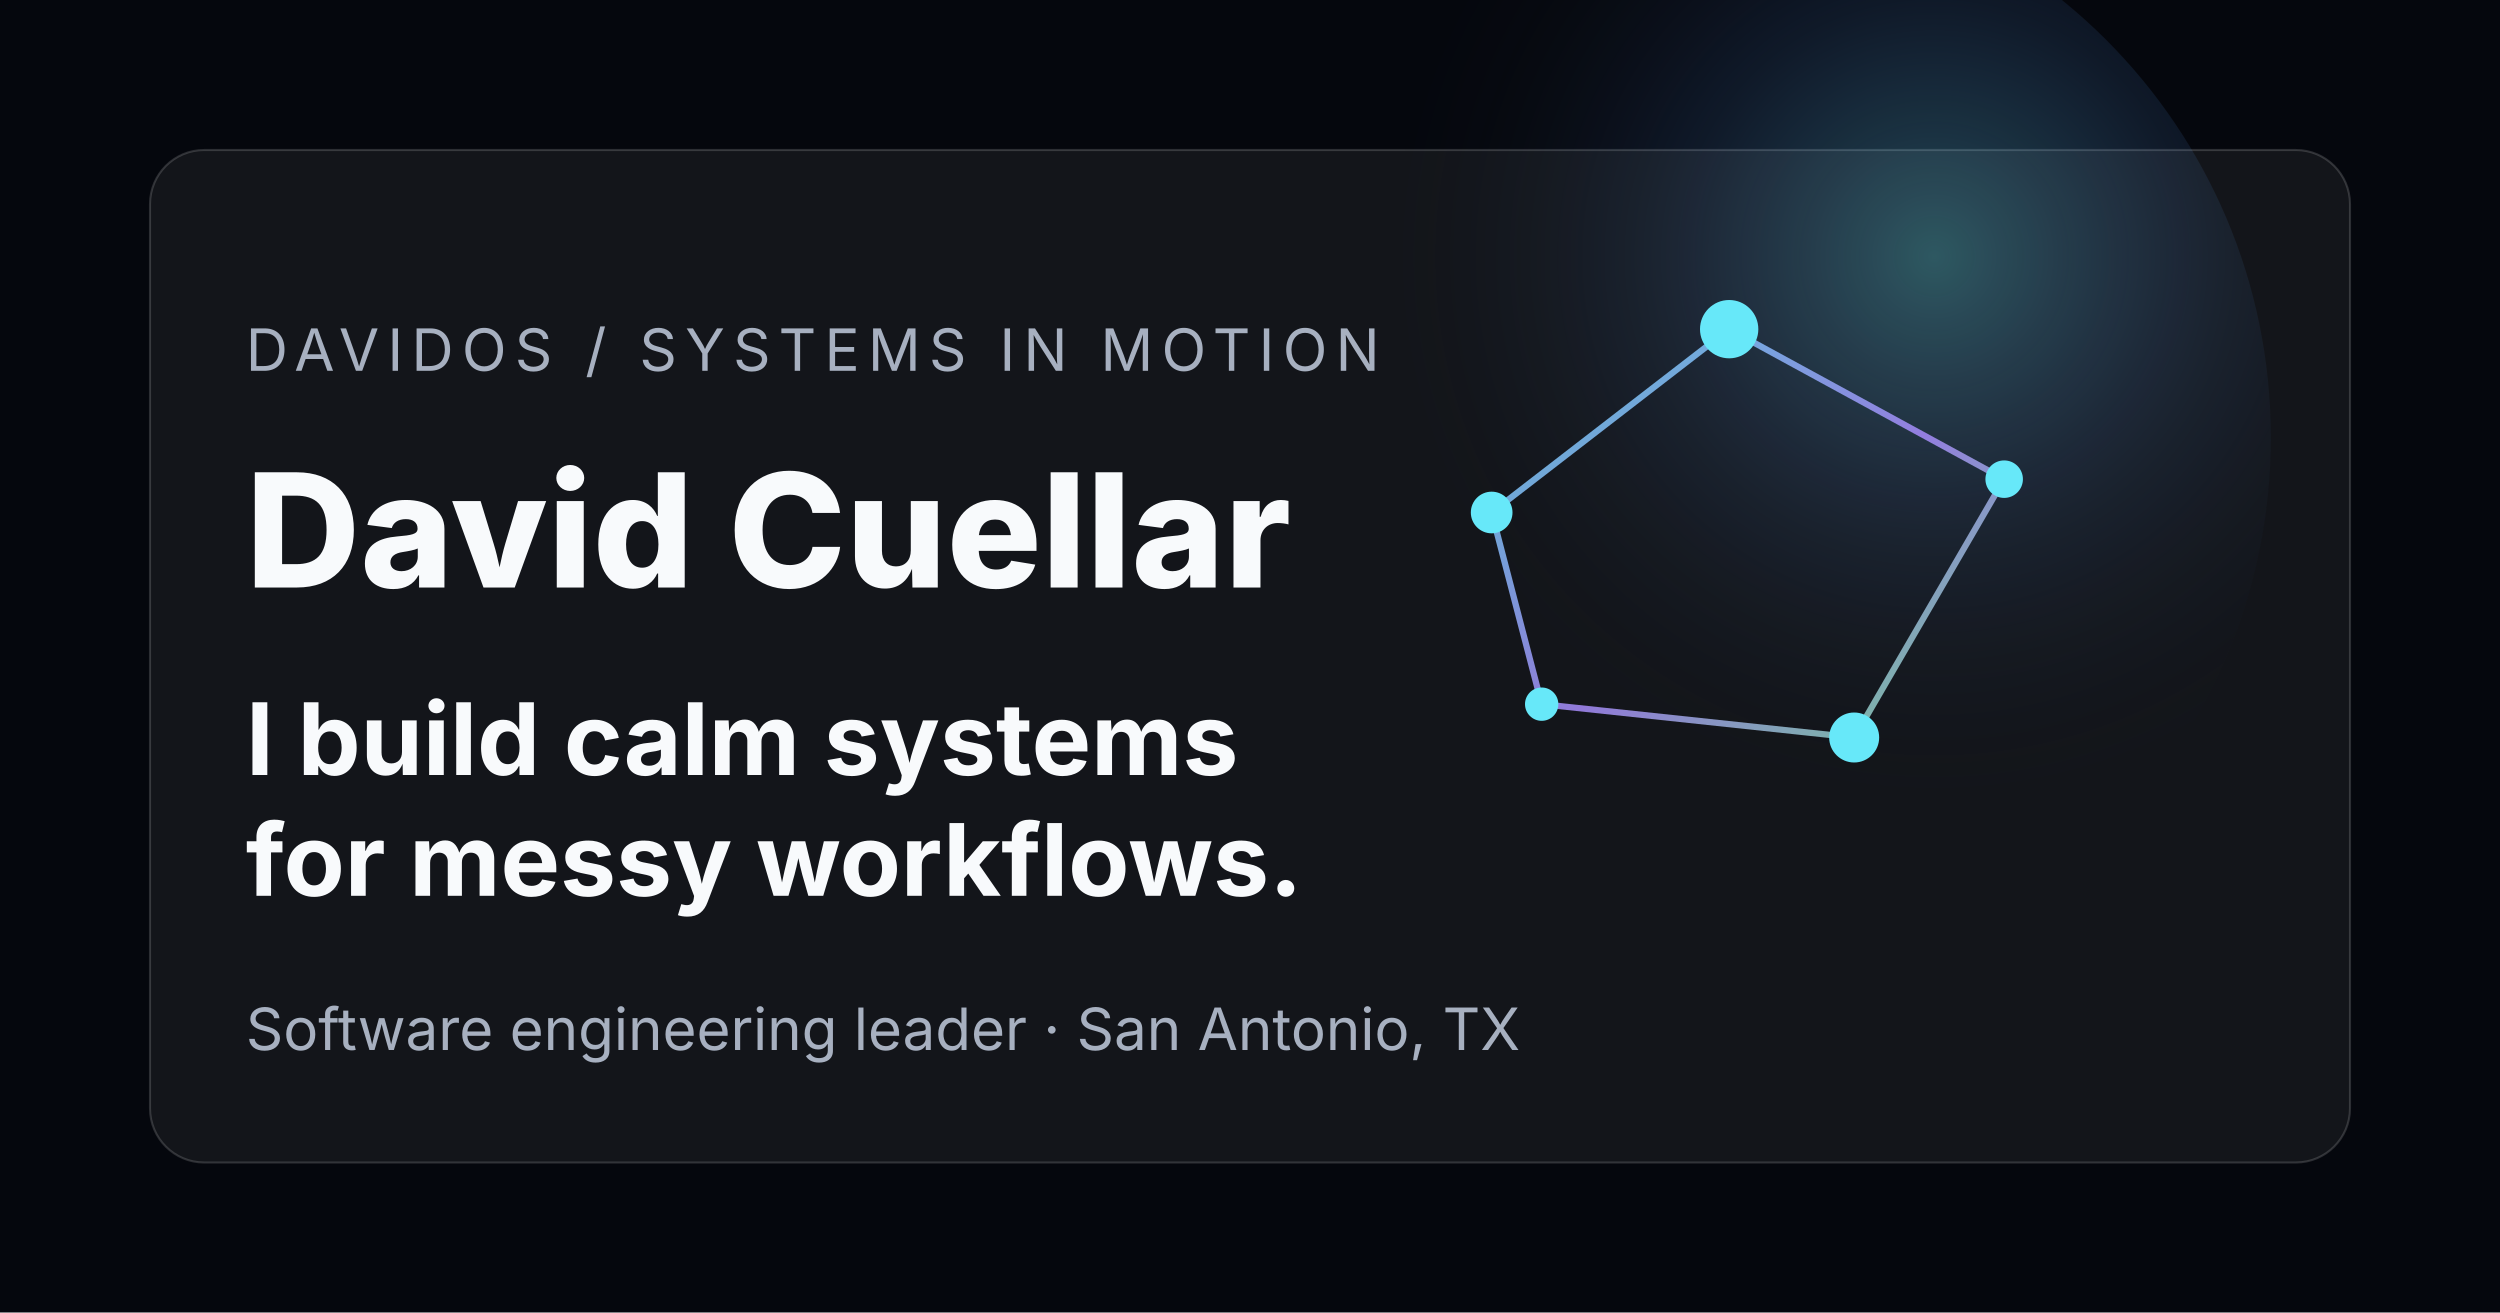
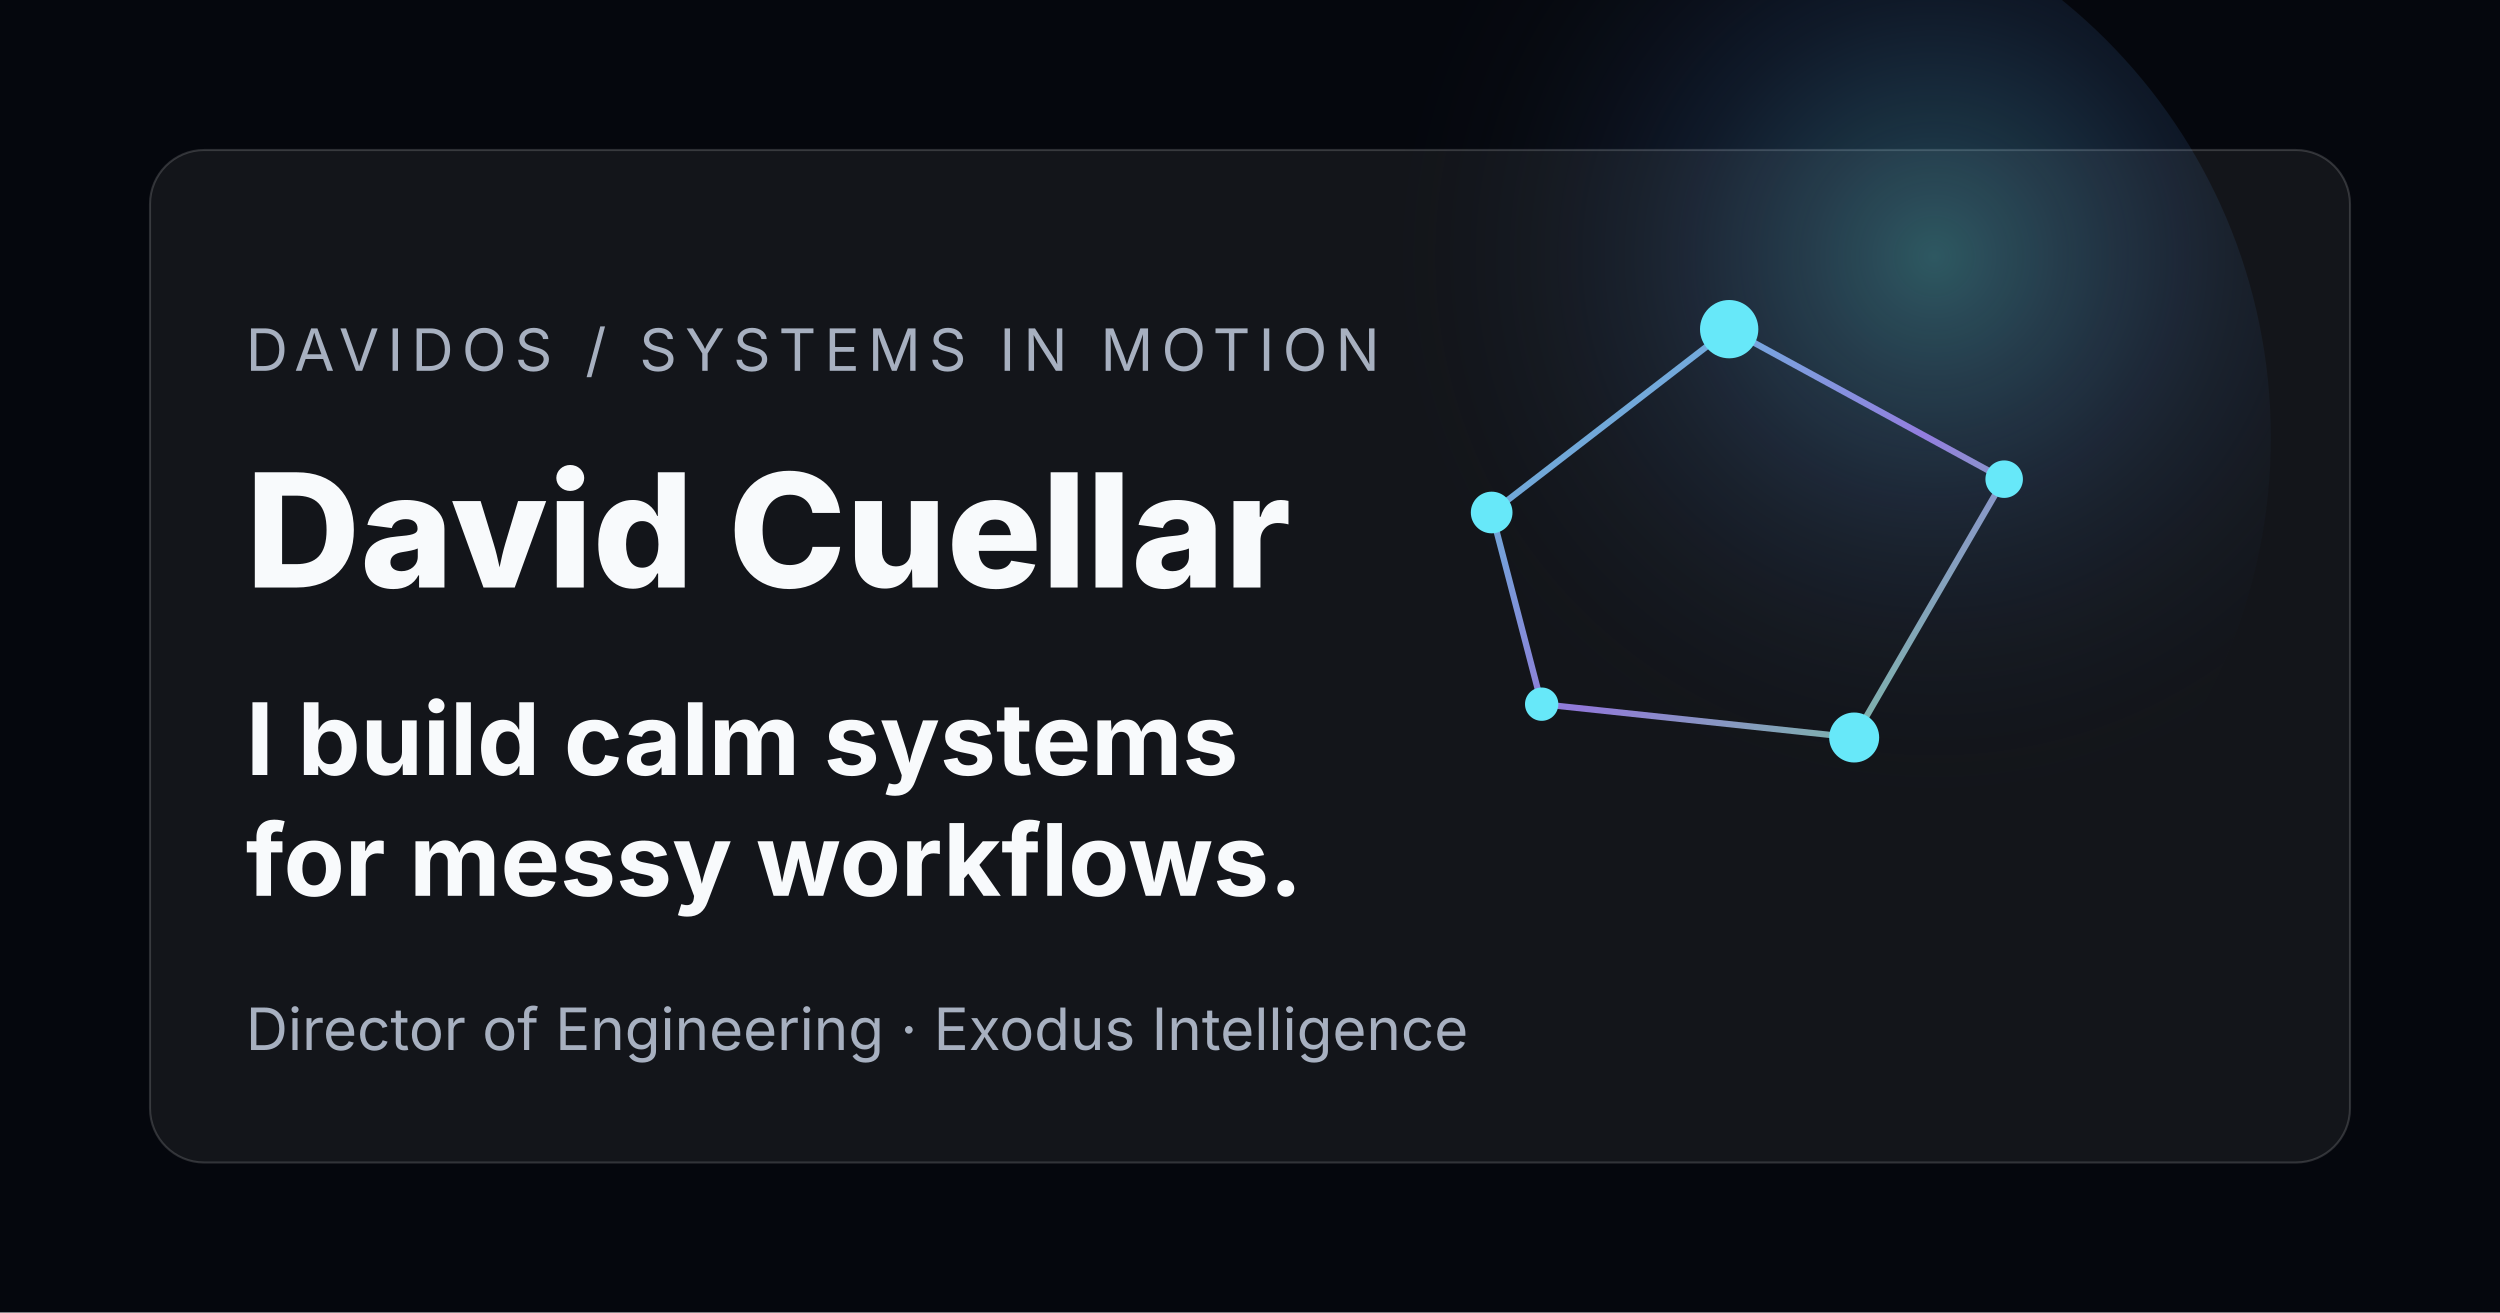
<svg xmlns="http://www.w3.org/2000/svg" viewBox="0 0 1200 630">
  <defs>
    <radialGradient id="core" cx="70%" cy="34%" r="50%">
      <stop offset="0" stop-color="#67e8f9" stop-opacity=".32" />
      <stop offset=".45" stop-color="#60a5fa" stop-opacity=".12" />
      <stop offset="1" stop-color="#05070d" stop-opacity="0" />
    </radialGradient>
    <linearGradient id="line" x1="0" y1="0" x2="1" y2="1">
      <stop stop-color="#67e8f9" />
      <stop offset=".55" stop-color="#a78bfa" />
      <stop offset="1" stop-color="#86efac" />
    </linearGradient>
  </defs>
  <rect width="1200" height="630" fill="#05070d" />
  <rect x="72" y="72" width="1056" height="486" rx="26" fill="rgba(255,255,255,.055)" stroke="rgba(255,255,255,.16)" />
  <circle cx="820" cy="210" r="270" fill="url(#core)" />
  <path d="M716 246 830 158 962 230 890 354 740 338Z" fill="none" stroke="url(#line)" stroke-width="3" opacity=".85" />
  <g fill="#67e8f9">
    <circle cx="716" cy="246" r="10" />
    <circle cx="830" cy="158" r="14" />
    <circle cx="962" cy="230" r="9" />
    <circle cx="890" cy="354" r="12" />
    <circle cx="740" cy="338" r="8" />
  </g>
  <text x="118" y="178" fill="#a7b0c0" font-family="Inter, Arial, sans-serif" font-size="28" letter-spacing="4">DAVIDOS / SYSTEMS IN MOTION</text>
  <text x="118" y="282" fill="#f8fafc" font-family="Inter, Arial, sans-serif" font-size="76" font-weight="800">David Cuellar</text>
  <text x="118" y="372" fill="#f8fafc" font-family="Inter, Arial, sans-serif" font-size="48" font-weight="650">I build calm systems</text>
  <text x="118" y="430" fill="#f8fafc" font-family="Inter, Arial, sans-serif" font-size="48" font-weight="650">for messy workflows.</text>
-   <text x="118" y="504" fill="#a7b0c0" font-family="Inter, Arial, sans-serif" font-size="28">Software engineering leader · San Antonio, TX</text>
+   <text x="118" y="504" fill="#a7b0c0" font-family="Inter, Arial, sans-serif" font-size="28">Director of Engineering · Exodus Intelligence</text>
</svg>
